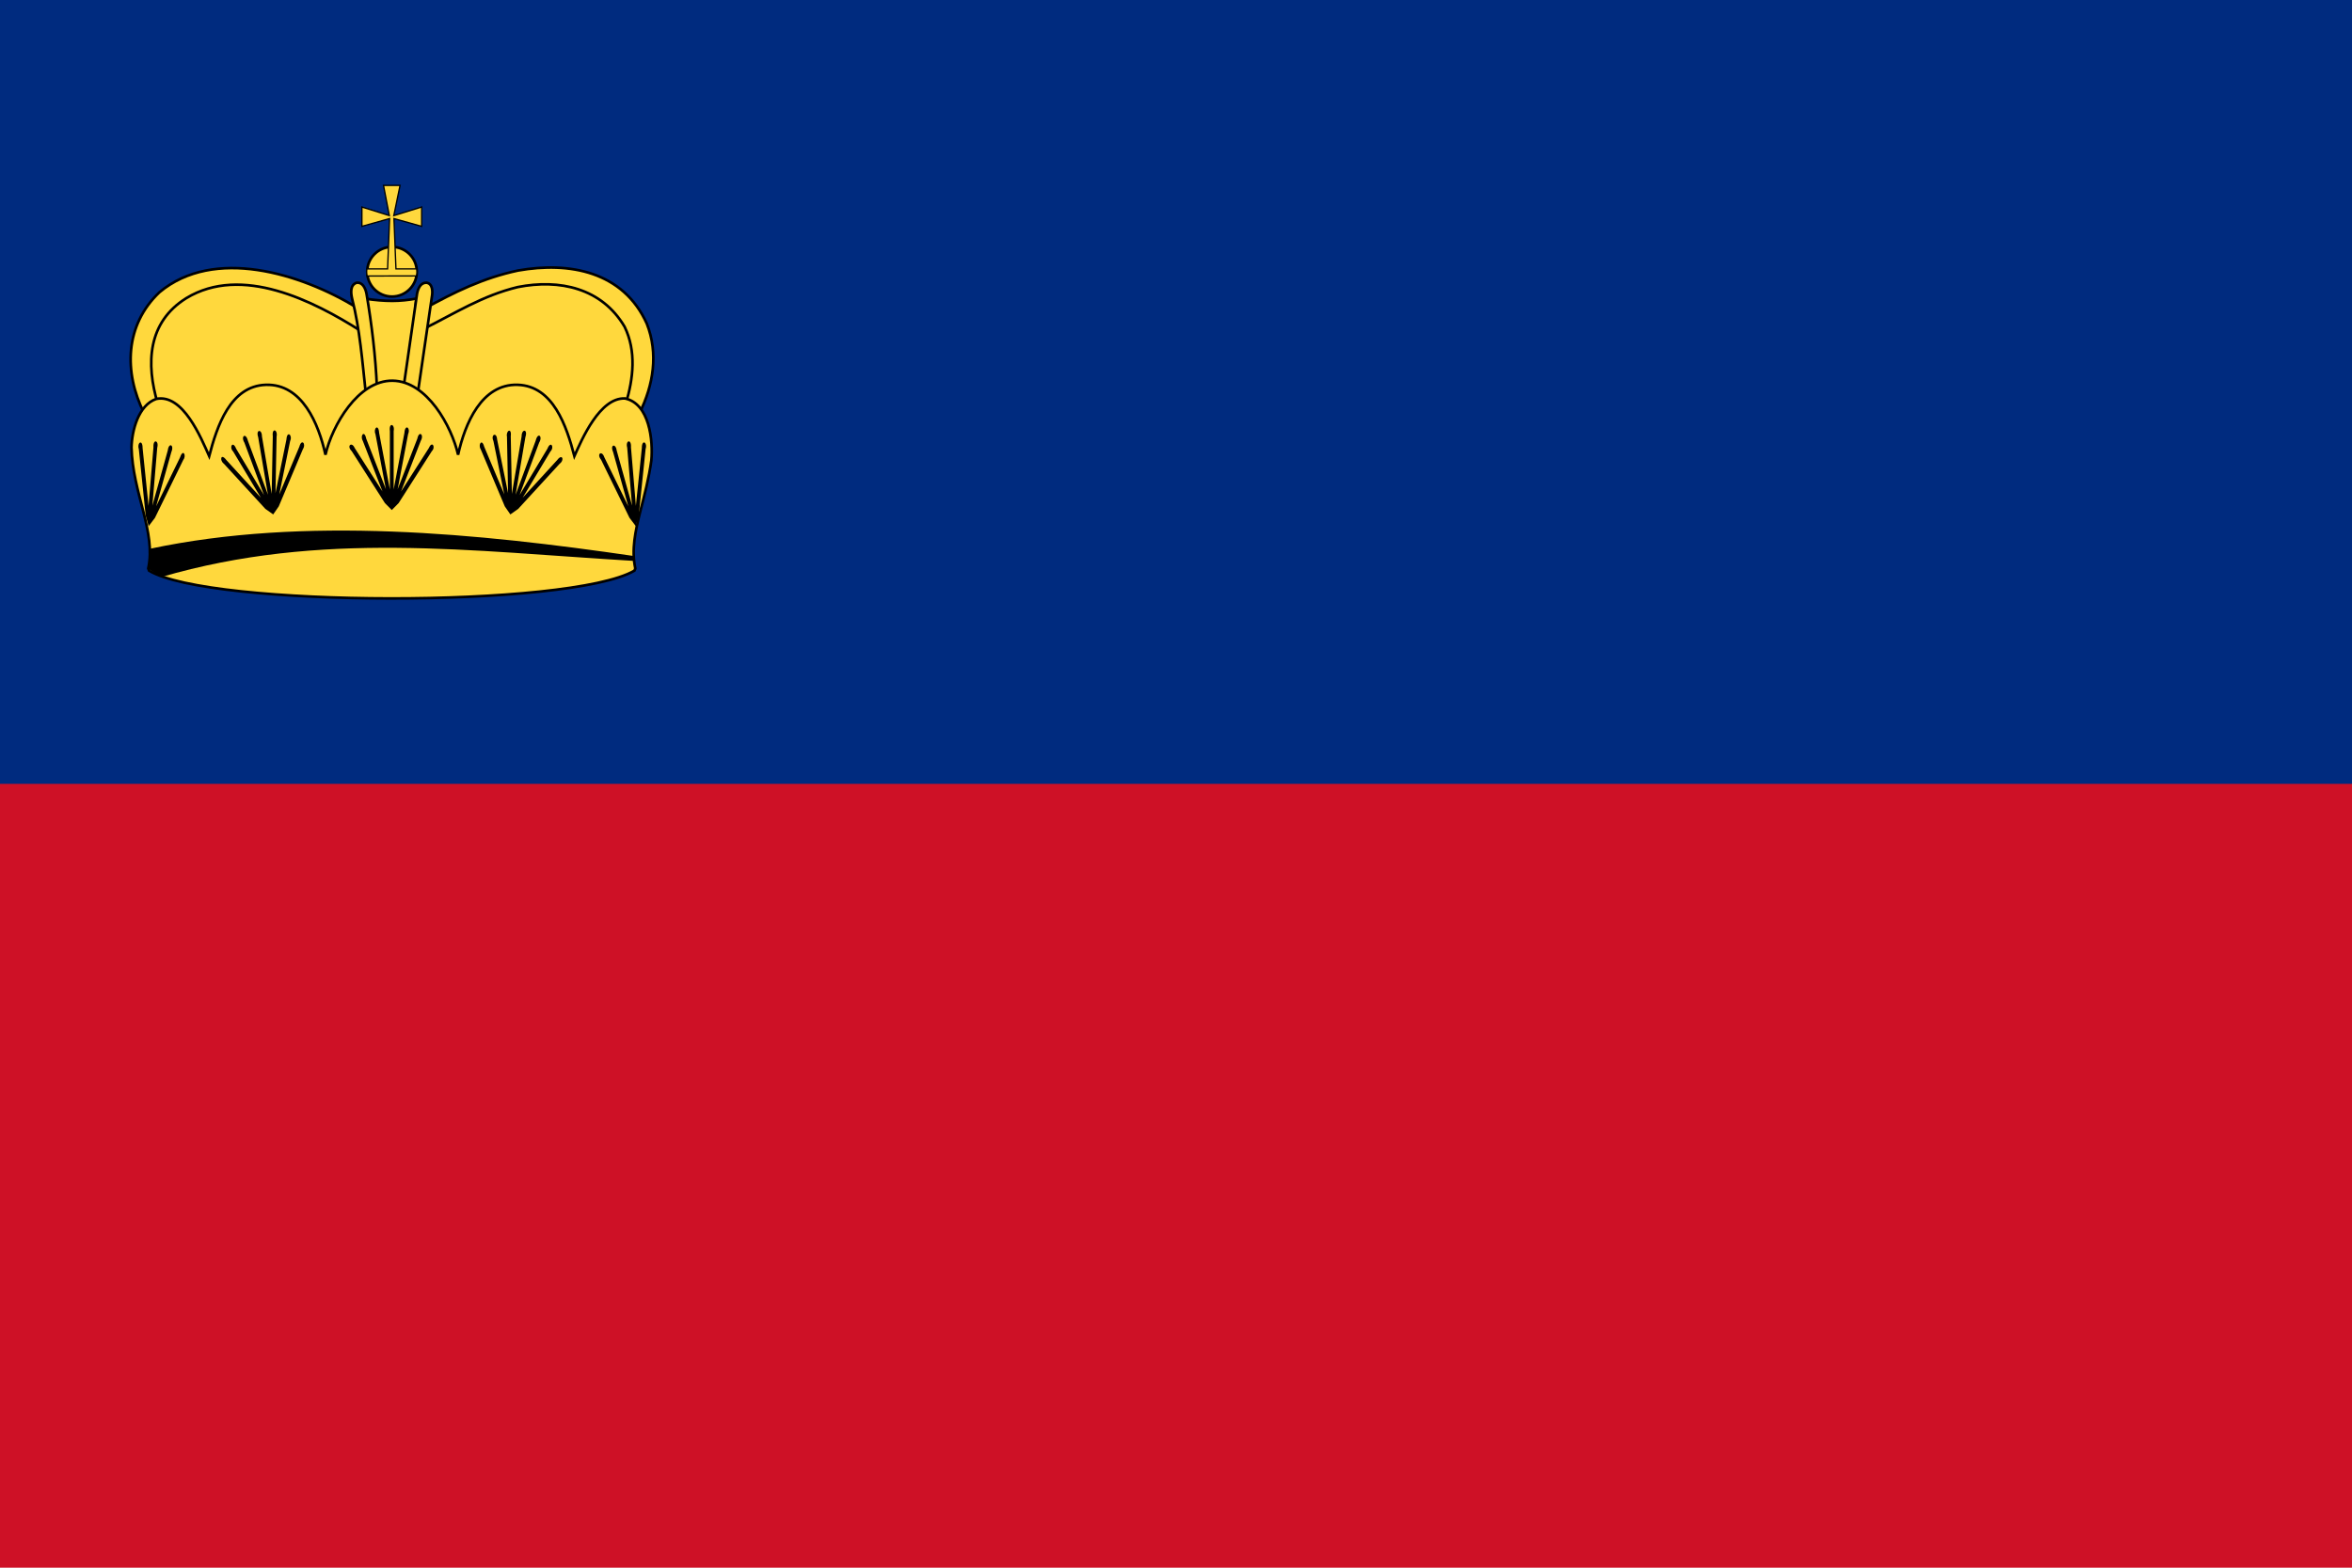
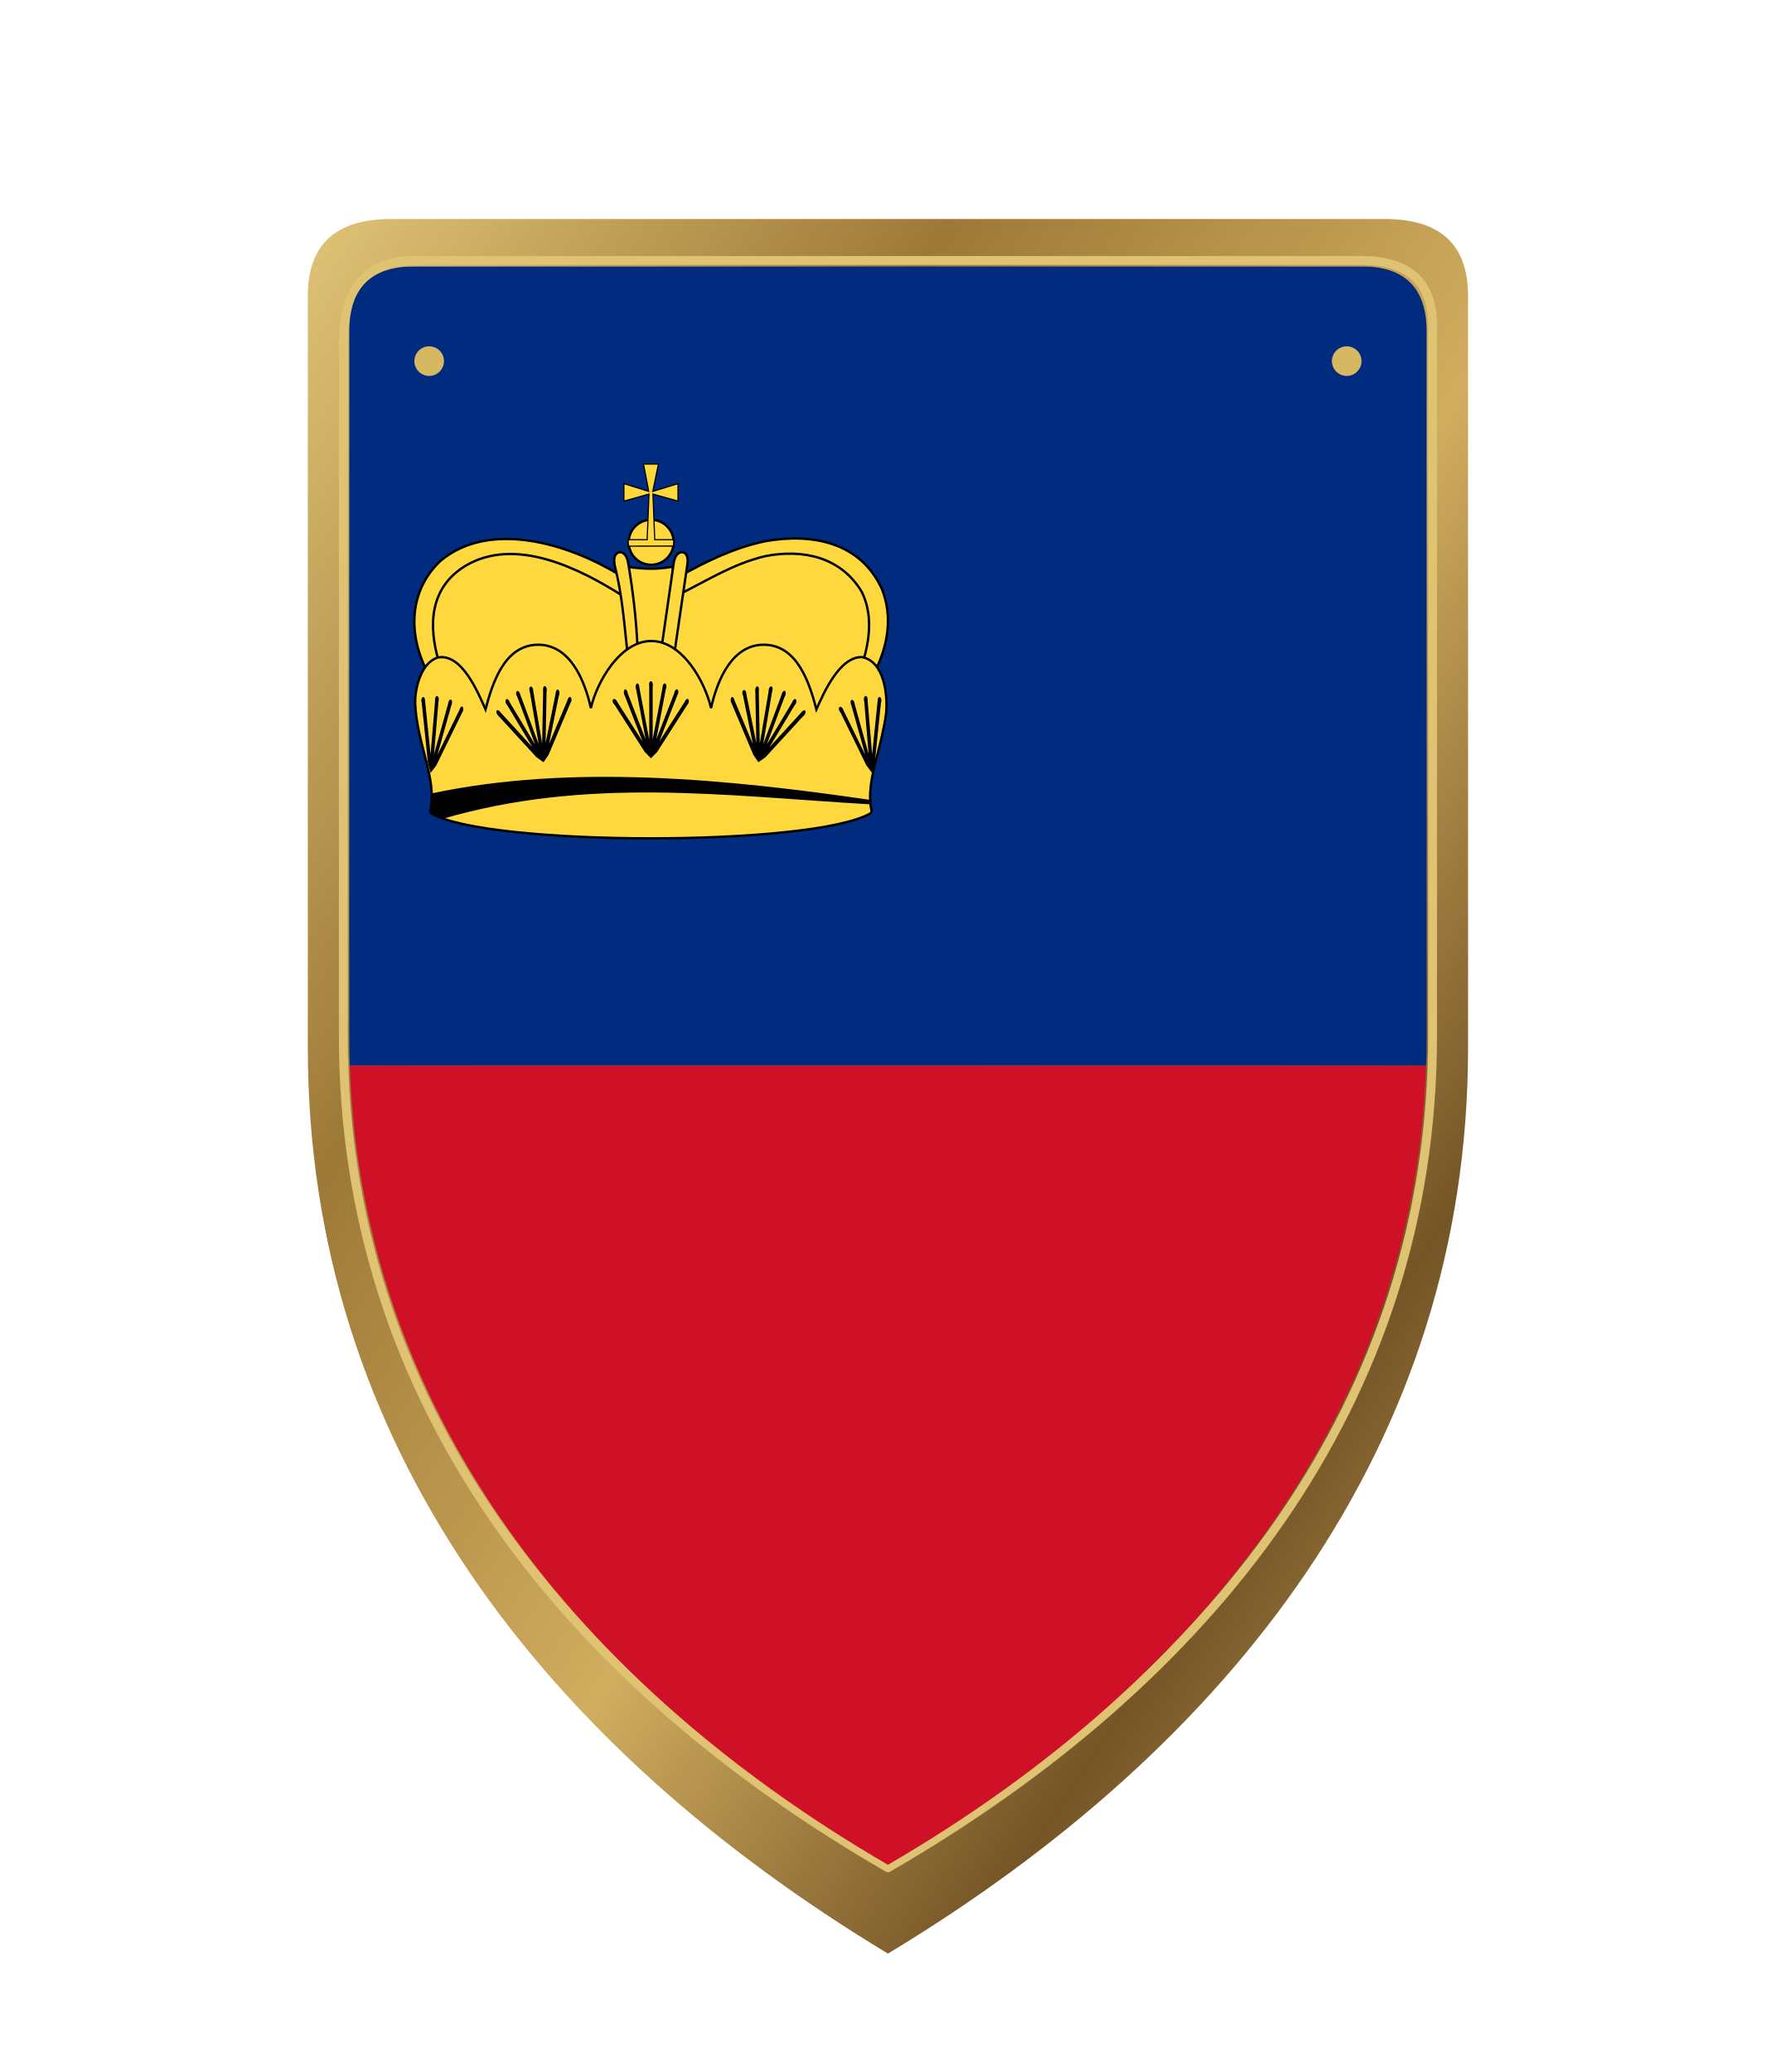
- <svg xmlns="http://www.w3.org/2000/svg" version="1.1" width="900" height="600" viewBox="0 0 3600 2400" id="svg3033">
-   <defs id="defs3035">
-     <style type="text/css" id="style3037" />
+ <svg xmlns="http://www.w3.org/2000/svg" viewBox="0 0 600 700" width="600" height="700">
+   <defs>
+     <g id="emblem">
+       <polygon points="790.975,380.635 789.299,381.093 787.774,381.703 786.098,382.313 784.575,383.075 783.05,383.837 781.679,384.75 780.154,385.664 778.935,386.732 777.564,387.8 776.343,388.866 775.125,390.085 773.904,391.305 772.838,392.676 771.77,394.049 770.857,395.42 769.943,396.944 769.028,398.467 768.266,399.992 767.655,401.669 767.047,403.345 766.438,405.021 765.979,406.699 765.522,408.374 765.217,410.204 765.066,412.031 764.914,413.861 764.914,415.69 764.914,417.672 765.066,419.499 765.217,421.178 765.522,423.005 765.979,424.834 766.438,426.51 767.047,428.187 767.655,429.863 768.266,431.387 769.028,433.065 769.943,434.584 770.857,435.956 771.77,437.479 772.838,438.852 773.904,440.071 775.125,441.289 776.343,442.508 777.564,443.728 778.935,444.795 780.154,445.863 781.679,446.776 783.05,447.537 784.575,448.454 786.098,449.216 787.774,449.825 789.299,450.435 790.975,450.891 792.651,451.197 794.328,451.654 796.156,451.807 797.834,451.958 799.663,451.958 801.491,451.958 803.169,451.807 804.996,451.654 806.674,451.197 808.349,450.891 810.025,450.435 811.551,449.825 813.227,449.216 814.751,448.454 816.274,447.537 817.645,446.776 819.018,445.863 820.389,444.795 821.762,443.728 822.98,442.508 824.201,441.289 825.421,440.071 826.486,438.852 827.554,437.479 828.468,435.956 829.382,434.584 830.297,433.065 831.059,431.387 831.669,429.863 832.277,428.187 832.886,426.51 833.345,424.834 833.803,423.005 834.106,421.178 834.259,419.499 834.411,417.672 834.411,415.69 834.411,413.861 834.259,412.031 834.106,410.204 833.803,408.374 833.345,406.699 832.886,405.021 832.277,403.345 831.669,401.669 831.059,399.992 830.297,398.467 829.382,396.944 828.468,395.42 827.554,394.049 826.486,392.676 825.421,391.305 824.201,390.085 822.98,388.866 821.762,387.8 820.389,386.732 819.018,385.664 817.645,384.75 816.274,383.837 814.751,383.075 813.227,382.313 811.551,381.703 810.025,381.093 808.349,380.635 806.674,380.179 804.996,379.873 803.169,379.722 801.491,379.57 799.663,379.417 800,379.417 797.834,379.57 796.156,379.722 794.328,379.873 792.651,380.179 " transform="translate(-200,0)" id="polygon3043" style="fill:#ffd83d" />
+       <polygon points="418.664,722.316 418.664,722.316 769.028,739.382 757.754,477.716 554.908,419.348 430.703,478.63 " transform="translate(-200,0)" id="polygon3045" style="fill:#ffd83d" />
+       <polygon points="1180.66,722.316 1180.66,722.316 830.297,739.382 841.57,477.716 1044.42,419.348 1168.62,478.63 " transform="translate(-200,0)" id="polygon3047" style="fill:#ffd83d" />
+       <path d="m 637.258,457.102 -12.448,131.863 -52.277,0.914 -14.152,-132.65 c 32.103,4.663 53.561,4.493 78.876,-0.128 z" id="path3049" style="fill:#ffd83d;stroke:#000000;stroke-width:4" />
+       <circle cx="800" cy="416" r="38" transform="translate(-200,0)" id="circle3051" style="fill:#ffd83d;stroke:#000000;stroke-width:4" />
+       <path d="m 561.62,411.651 31.63,0 3.06,-77.037 -42.365,11.888 0,-29.567 41.937,13.076 -8.87,-46.149 25.3,0 -9.556,46.211 42.624,-13.137 0,29.567 -42.365,-11.888 3.038,77.037 31.655,0 c 0.554,3.154 0.685,7.267 -0.376,10.741 l -75.308,0.169 c -0.972,-3.881 -1.08,-7.31 -0.404,-10.91 z" id="path3053" style="fill:#ffd83d;stroke:#000000;stroke-width:2" />
+       <path d="m 285.262,456.378 c -59.41,36.931 -62.16,100.423 -43.736,161.849 l -20.881,14.478 c -31.586,-63.175 -29.389,-135.247 23.472,-185.319 83.53,-69.619 216.121,-28.89 302.195,23.584 l 5.622,35.457 c -72.412,-45.926 -181.858,-101.385 -266.672,-50.049 z" id="path3055" style="fill:#ffd83d;stroke:#000000;stroke-width:4" />
+       <path d="m 576.954,593.688 c -2.054,-48.145 -7.942,-96.852 -15.999,-144.321 -1.534,-7.664 -5.777,-17.832 -15.392,-16.46 -9.881,3.707 -8.578,15.509 -6.707,23.929 11.973,46.873 15.817,97.482 21.032,145.388 l 17.067,-8.536 z" id="path3057" style="fill:#ffd83d;stroke:#000000;stroke-width:4" />
+       <path d="m 647.647,503.901 c 48.619,-24.18 90.834,-51.457 144.953,-64.44 63.932,-12.533 128.375,1.429 163.371,60.658 18.328,37.734 13.455,79.347 1.829,118.108 l 20.878,14.478 c 21.52,-43.039 29.34,-91.599 11.278,-137.31 -36.061,-79.72 -118.214,-95.212 -197.052,-81.229 -53.391,11.379 -97.459,32.979 -144.782,59.202 l -0.477,30.534 z" id="path3059" style="fill:#ffd83d;stroke:#000000;stroke-width:4" />
+       <path d="m 617.518,594.323 20.851,-144.956 c 1.53,-7.643 5.178,-16.612 14.327,-16.612 9.803,1.397 9.759,13.975 8.382,21.338 l -21.641,148.132 -21.919,-7.902 z" id="path3061" style="fill:#ffd83d;stroke:#000000;stroke-width:4" />
+       <path d="m 228.265,873.65 -1.371,-3.353 c 6.221,-28.765 -0.243,-57.63 -7.163,-85.649 -8.482,-33.161 -17.645,-65.277 -18.442,-99.67 0.592,-25.491 10.405,-64.689 37.797,-74.219 40.947,-8.525 68.708,59.832 81.078,87.478 12.027,-45.716 32.255,-107.36 86.717,-109.12 55.637,-1.798 80.879,59.851 91.283,106.985 10.123,-44.337 49.785,-113.989 102.72,-113.284 52.904,0.694 90.383,69.946 100.278,113.284 10.427,-47.231 35.885,-108.784 91.286,-106.985 54.415,1.766 74.696,63.435 86.715,109.12 11.458,-25.62 38.856,-89.843 77.418,-88.24 37.685,7.85 43.139,64.69 40.388,94.945 -3.705,27.146 -10.589,53.174 -17.375,79.706 -6.935,28.079 -13.39,56.822 -7.162,85.649 l -1.372,3.353 c -99.256,57.366 -651.103,55.939 -742.793,0 z" id="path3063" style="fill:#ffd83d;stroke:#000000;stroke-width:4" />
+       <path d="m 970.45,851.244 0.152,7.469 c -249.956,-14.704 -478.441,-46.91 -723.973,24.732 l -19.381,-12.284 2.044,-30.989 c 237.898,-50.526 503.072,-23.64 741.157,11.07 z" id="path3065" />
+       <path d="m 596.766,659.987 0,89.344 -16.459,-86.606 c -0.94,-14.909 -9.352,-6.827 -5.64,1.828 l 15.969,84.306 -30.138,-77.448 c -2.732,-13.69 -9.865,-4.521 -5.181,3.506 l 30.128,77.496 -42.625,-66.673 c -4.297,-10.034 -12.898,-3.448 -4.421,5.029 l 50.747,79.4 10.518,10.668 10.515,-10.668 50.748,-79.4 c 6.366,-6.367 0.471,-16.46 -4.421,-5.029 l -42.625,66.673 30.126,-77.496 c 5.581,-9.565 -2.648,-16.201 -5.18,-3.506 l -30.138,77.448 15.967,-84.306 c 4.18,-9.745 -4.742,-16.083 -5.639,-1.828 l -16.46,86.606 0,-89.344 c 2.187,-10.971 -7.626,-13.803 -5.792,0 z" id="path3067" />
+       <path d="m 395.145,669.127 14.996,88.289 -30.696,-82.649 c -3.306,-13.232 -11.376,-6.943 -5.335,2.895 l 29.911,80.148 -42.561,-70.852 c -5.219,-13.055 -11.198,-2.357 -4.571,4.269 l 42.454,70.752 -52.97,-57.797 c -8.328,-11.099 -10.724,0.656 -3.659,5.791 l 63.403,69.038 12.037,8.535 8.535,-12.346 36.882,-87.478 c 5.373,-8.437 -1.971,-16.577 -5.335,-3.961 l -30.748,73.052 16.574,-81.587 c 4.172,-9.048 -4.753,-16.663 -5.639,-2.439 l -16.759,82.122 1.669,-86.389 c 2.222,-11.094 -7.455,-14.061 -5.791,-0.762 l -1.702,88.326 -14.905,-88.023 c 0,-11.727 -9.722,-10.739 -5.791,1.068 z" id="path3069" />
+       <path d="m 234.874,684.893 -7.528,89.537 -9.084,-88.471 c 0,-14.347 -9.009,-8.267 -5.791,1.371 l 10.515,101.958 4.572,16.155 9.601,-12.65 43.431,-88.851 c 5.109,-6.242 -0.267,-17.808 -4.877,-3.961 l -36.712,75.099 23.305,-83.177 c 4.683,-10.936 -3.907,-15.06 -5.487,-2.439 l -23.574,84.527 7.419,-88.641 c 2.985,-11.202 -6.641,-14.154 -5.791,-0.458 z" id="path3071" />
+       <path d="m 938.35,691.844 23.305,83.181 -36.718,-75.103 c -3.632,-10.906 -12.379,-5.211 -4.877,3.961 l 43.435,88.85 9.6,12.65 4.573,-16.155 10.515,-101.958 c 3.295,-9.885 -5.791,-15.661 -5.791,-1.371 l -9.084,88.479 -7.528,-89.545 c 0.849,-13.662 -8.789,-10.786 -5.791,0.458 l 7.419,88.641 -23.572,-84.527 c -1.341,-10.702 -10.453,-9.158 -5.486,2.439 z" id="path3073" />
+       <path d="m 804.18,669.127 -14.999,88.28 30.696,-82.641 c 3.552,-14.207 11.239,-6.712 5.335,2.895 l -29.909,80.14 42.557,-70.844 c 5.232,-13.07 11.189,-2.353 4.573,4.269 l -42.445,70.74 52.961,-57.785 c 7.701,-10.266 11.441,0.138 3.655,5.791 l -63.397,69.038 -12.04,8.535 -8.533,-12.346 -36.88,-87.478 c -4.331,-6.8 1.835,-17.076 5.333,-3.961 l 30.747,73.052 -16.573,-81.587 c -4.596,-9.965 4.896,-14.385 5.64,-2.439 l 16.756,82.12 -1.669,-86.387 c -1.899,-9.487 7.493,-14.416 5.791,-0.762 l 1.702,88.328 14.909,-88.024 c 0,-11.976 9.961,-11.456 5.791,1.068 z" id="path3075" />
+     </g>
+     <linearGradient id="antique-brass" x1="0%" y1="0%" x2="100%" y2="100%">
+       <stop offset="0%" stop-color="#e0c477" />
+       <stop offset="28%" stop-color="#9d7937" />
+       <stop offset="55%" stop-color="#d1ad5f" />
+       <stop offset="78%" stop-color="#755526" />
+       <stop offset="100%" stop-color="#c9a85d" />
+     </linearGradient>
+     <linearGradient id="dark-edge" x1="0%" y1="0%" x2="0%" y2="100%">
+       <stop offset="0%" stop-color="#40392f" />
+       <stop offset="100%" stop-color="#171916" />
+     </linearGradient>
+     <clipPath id="shield-clip">
+       <path d="         M 118 112         Q 118 90 140 90         L 460 90         Q 482 90 482 112         L 482 350         C 482 470 410 566 300 630         C 190 566 118 470 118 350         Z" />
+     </clipPath>
  </defs>
-   <rect width="3600" height="2400" x="0" y="0" id="rect3039" style="fill:#ce1126" />
-   <rect width="3600" height="1200" x="0" y="0" id="rect3041" style="fill:#002b7f" />
-   <polygon points="790.975,380.635 789.299,381.093 787.774,381.703 786.098,382.313 784.575,383.075 783.05,383.837 781.679,384.75 780.154,385.664 778.935,386.732 777.564,387.8 776.343,388.866 775.125,390.085 773.904,391.305 772.838,392.676 771.77,394.049 770.857,395.42 769.943,396.944 769.028,398.467 768.266,399.992 767.655,401.669 767.047,403.345 766.438,405.021 765.979,406.699 765.522,408.374 765.217,410.204 765.066,412.031 764.914,413.861 764.914,415.69 764.914,417.672 765.066,419.499 765.217,421.178 765.522,423.005 765.979,424.834 766.438,426.51 767.047,428.187 767.655,429.863 768.266,431.387 769.028,433.065 769.943,434.584 770.857,435.956 771.77,437.479 772.838,438.852 773.904,440.071 775.125,441.289 776.343,442.508 777.564,443.728 778.935,444.795 780.154,445.863 781.679,446.776 783.05,447.537 784.575,448.454 786.098,449.216 787.774,449.825 789.299,450.435 790.975,450.891 792.651,451.197 794.328,451.654 796.156,451.807 797.834,451.958 799.663,451.958 801.491,451.958 803.169,451.807 804.996,451.654 806.674,451.197 808.349,450.891 810.025,450.435 811.551,449.825 813.227,449.216 814.751,448.454 816.274,447.537 817.645,446.776 819.018,445.863 820.389,444.795 821.762,443.728 822.98,442.508 824.201,441.289 825.421,440.071 826.486,438.852 827.554,437.479 828.468,435.956 829.382,434.584 830.297,433.065 831.059,431.387 831.669,429.863 832.277,428.187 832.886,426.51 833.345,424.834 833.803,423.005 834.106,421.178 834.259,419.499 834.411,417.672 834.411,415.69 834.411,413.861 834.259,412.031 834.106,410.204 833.803,408.374 833.345,406.699 832.886,405.021 832.277,403.345 831.669,401.669 831.059,399.992 830.297,398.467 829.382,396.944 828.468,395.42 827.554,394.049 826.486,392.676 825.421,391.305 824.201,390.085 822.98,388.866 821.762,387.8 820.389,386.732 819.018,385.664 817.645,384.75 816.274,383.837 814.751,383.075 813.227,382.313 811.551,381.703 810.025,381.093 808.349,380.635 806.674,380.179 804.996,379.873 803.169,379.722 801.491,379.57 799.663,379.417 800,379.417 797.834,379.57 796.156,379.722 794.328,379.873 792.651,380.179 " transform="translate(-200,0)" id="polygon3043" style="fill:#ffd83d" />
-   <polygon points="418.664,722.316 418.664,722.316 769.028,739.382 757.754,477.716 554.908,419.348 430.703,478.63 " transform="translate(-200,0)" id="polygon3045" style="fill:#ffd83d" />
-   <polygon points="1180.66,722.316 1180.66,722.316 830.297,739.382 841.57,477.716 1044.42,419.348 1168.62,478.63 " transform="translate(-200,0)" id="polygon3047" style="fill:#ffd83d" />
-   <path d="m 637.258,457.102 -12.448,131.863 -52.277,0.914 -14.152,-132.65 c 32.103,4.663 53.561,4.493 78.876,-0.128 z" id="path3049" style="fill:#ffd83d;stroke:#000000;stroke-width:4" />
-   <circle cx="800" cy="416" r="38" transform="translate(-200,0)" id="circle3051" style="fill:#ffd83d;stroke:#000000;stroke-width:4" />
-   <path d="m 561.62,411.651 31.63,0 3.06,-77.037 -42.365,11.888 0,-29.567 41.937,13.076 -8.87,-46.149 25.3,0 -9.556,46.211 42.624,-13.137 0,29.567 -42.365,-11.888 3.038,77.037 31.655,0 c 0.554,3.154 0.685,7.267 -0.376,10.741 l -75.308,0.169 c -0.972,-3.881 -1.08,-7.31 -0.404,-10.91 z" id="path3053" style="fill:#ffd83d;stroke:#000000;stroke-width:2" />
-   <path d="m 285.262,456.378 c -59.41,36.931 -62.16,100.423 -43.736,161.849 l -20.881,14.478 c -31.586,-63.175 -29.389,-135.247 23.472,-185.319 83.53,-69.619 216.121,-28.89 302.195,23.584 l 5.622,35.457 c -72.412,-45.926 -181.858,-101.385 -266.672,-50.049 z" id="path3055" style="fill:#ffd83d;stroke:#000000;stroke-width:4" />
-   <path d="m 576.954,593.688 c -2.054,-48.145 -7.942,-96.852 -15.999,-144.321 -1.534,-7.664 -5.777,-17.832 -15.392,-16.46 -9.881,3.707 -8.578,15.509 -6.707,23.929 11.973,46.873 15.817,97.482 21.032,145.388 l 17.067,-8.536 z" id="path3057" style="fill:#ffd83d;stroke:#000000;stroke-width:4" />
-   <path d="m 647.647,503.901 c 48.619,-24.18 90.834,-51.457 144.953,-64.44 63.932,-12.533 128.375,1.429 163.371,60.658 18.328,37.734 13.455,79.347 1.829,118.108 l 20.878,14.478 c 21.52,-43.039 29.34,-91.599 11.278,-137.31 -36.061,-79.72 -118.214,-95.212 -197.052,-81.229 -53.391,11.379 -97.459,32.979 -144.782,59.202 l -0.477,30.534 z" id="path3059" style="fill:#ffd83d;stroke:#000000;stroke-width:4" />
-   <path d="m 617.518,594.323 20.851,-144.956 c 1.53,-7.643 5.178,-16.612 14.327,-16.612 9.803,1.397 9.759,13.975 8.382,21.338 l -21.641,148.132 -21.919,-7.902 z" id="path3061" style="fill:#ffd83d;stroke:#000000;stroke-width:4" />
-   <path d="m 228.265,873.65 -1.371,-3.353 c 6.221,-28.765 -0.243,-57.63 -7.163,-85.649 -8.482,-33.161 -17.645,-65.277 -18.442,-99.67 0.592,-25.491 10.405,-64.689 37.797,-74.219 40.947,-8.525 68.708,59.832 81.078,87.478 12.027,-45.716 32.255,-107.36 86.717,-109.12 55.637,-1.798 80.879,59.851 91.283,106.985 10.123,-44.337 49.785,-113.989 102.72,-113.284 52.904,0.694 90.383,69.946 100.278,113.284 10.427,-47.231 35.885,-108.784 91.286,-106.985 54.415,1.766 74.696,63.435 86.715,109.12 11.458,-25.62 38.856,-89.843 77.418,-88.24 37.685,7.85 43.139,64.69 40.388,94.945 -3.705,27.146 -10.589,53.174 -17.375,79.706 -6.935,28.079 -13.39,56.822 -7.162,85.649 l -1.372,3.353 c -99.256,57.366 -651.103,55.939 -742.793,0 z" id="path3063" style="fill:#ffd83d;stroke:#000000;stroke-width:4" />
-   <path d="m 970.45,851.244 0.152,7.469 c -249.956,-14.704 -478.441,-46.91 -723.973,24.732 l -19.381,-12.284 2.044,-30.989 c 237.898,-50.526 503.072,-23.64 741.157,11.07 z" id="path3065" />
-   <path d="m 596.766,659.987 0,89.344 -16.459,-86.606 c -0.94,-14.909 -9.352,-6.827 -5.64,1.828 l 15.969,84.306 -30.138,-77.448 c -2.732,-13.69 -9.865,-4.521 -5.181,3.506 l 30.128,77.496 -42.625,-66.673 c -4.297,-10.034 -12.898,-3.448 -4.421,5.029 l 50.747,79.4 10.518,10.668 10.515,-10.668 50.748,-79.4 c 6.366,-6.367 0.471,-16.46 -4.421,-5.029 l -42.625,66.673 30.126,-77.496 c 5.581,-9.565 -2.648,-16.201 -5.18,-3.506 l -30.138,77.448 15.967,-84.306 c 4.18,-9.745 -4.742,-16.083 -5.639,-1.828 l -16.46,86.606 0,-89.344 c 2.187,-10.971 -7.626,-13.803 -5.792,0 z" id="path3067" />
-   <path d="m 395.145,669.127 14.996,88.289 -30.696,-82.649 c -3.306,-13.232 -11.376,-6.943 -5.335,2.895 l 29.911,80.148 -42.561,-70.852 c -5.219,-13.055 -11.198,-2.357 -4.571,4.269 l 42.454,70.752 -52.97,-57.797 c -8.328,-11.099 -10.724,0.656 -3.659,5.791 l 63.403,69.038 12.037,8.535 8.535,-12.346 36.882,-87.478 c 5.373,-8.437 -1.971,-16.577 -5.335,-3.961 l -30.748,73.052 16.574,-81.587 c 4.172,-9.048 -4.753,-16.663 -5.639,-2.439 l -16.759,82.122 1.669,-86.389 c 2.222,-11.094 -7.455,-14.061 -5.791,-0.762 l -1.702,88.326 -14.905,-88.023 c 0,-11.727 -9.722,-10.739 -5.791,1.068 z" id="path3069" />
-   <path d="m 234.874,684.893 -7.528,89.537 -9.084,-88.471 c 0,-14.347 -9.009,-8.267 -5.791,1.371 l 10.515,101.958 4.572,16.155 9.601,-12.65 43.431,-88.851 c 5.109,-6.242 -0.267,-17.808 -4.877,-3.961 l -36.712,75.099 23.305,-83.177 c 4.683,-10.936 -3.907,-15.06 -5.487,-2.439 l -23.574,84.527 7.419,-88.641 c 2.985,-11.202 -6.641,-14.154 -5.791,-0.458 z" id="path3071" />
-   <path d="m 938.35,691.844 23.305,83.181 -36.718,-75.103 c -3.632,-10.906 -12.379,-5.211 -4.877,3.961 l 43.435,88.85 9.6,12.65 4.573,-16.155 10.515,-101.958 c 3.295,-9.885 -5.791,-15.661 -5.791,-1.371 l -9.084,88.479 -7.528,-89.545 c 0.849,-13.662 -8.789,-10.786 -5.791,0.458 l 7.419,88.641 -23.572,-84.527 c -1.341,-10.702 -10.453,-9.158 -5.486,2.439 z" id="path3073" />
-   <path d="m 804.18,669.127 -14.999,88.28 30.696,-82.641 c 3.552,-14.207 11.239,-6.712 5.335,2.895 l -29.909,80.14 42.557,-70.844 c 5.232,-13.07 11.189,-2.353 4.573,4.269 l -42.445,70.74 52.961,-57.785 c 7.701,-10.266 11.441,0.138 3.655,5.791 l -63.397,69.038 -12.04,8.535 -8.533,-12.346 -36.88,-87.478 c -4.331,-6.8 1.835,-17.076 5.333,-3.961 l 30.747,73.052 -16.573,-81.587 c -4.596,-9.965 4.896,-14.385 5.64,-2.439 l 16.756,82.12 -1.669,-86.387 c -1.899,-9.487 7.493,-14.416 5.791,-0.762 l 1.702,88.328 14.909,-88.024 c 0,-11.976 9.961,-11.456 5.791,1.068 z" id="path3075" />
+   <g id="shield" filter="url(#shield-shadow)">
+     <path id="shield-outer" d="             M 104 100             Q 104 74 132 74             L 468 74             Q 496 74 496 100             L 496 354             C 496 488 416 590 300 660             C 184 590 104 488 104 354             Z" fill="url(#antique-brass)" stroke="#3b2b16" stroke-width="0" stroke-linejoin="round" />
+     <path id="shield-recess" d="             M 116 116             Q 116 88 140 88             L 460 88             Q 484 88 484 110             L 484 350             C 484 474 409 568 300 631             C 191 568 116 474 116 350             Z" fill="#00000000" stroke="#dfc373" stroke-width="3" stroke-linejoin="round" />
+     <g id="flag-art" clip-path="url(#shield-clip)" filter="url(#paper-grain)">
+       <rect x="100" y="90" width="400" height="270" fill="#002b7f" />
+       <rect x="100" y="360" width="400" height="270" fill="#ce1126" />
+       <use href="#emblem" x="500" y="500" transform="scale(.2)" />
+     </g>
+     <g fill="#d6b863" stroke="#4b351a" stroke-width="0">
+       <circle cx="145" cy="122" r="5" />
+       <circle cx="455" cy="122" r="5" />
+     </g>
+   </g>
</svg>
